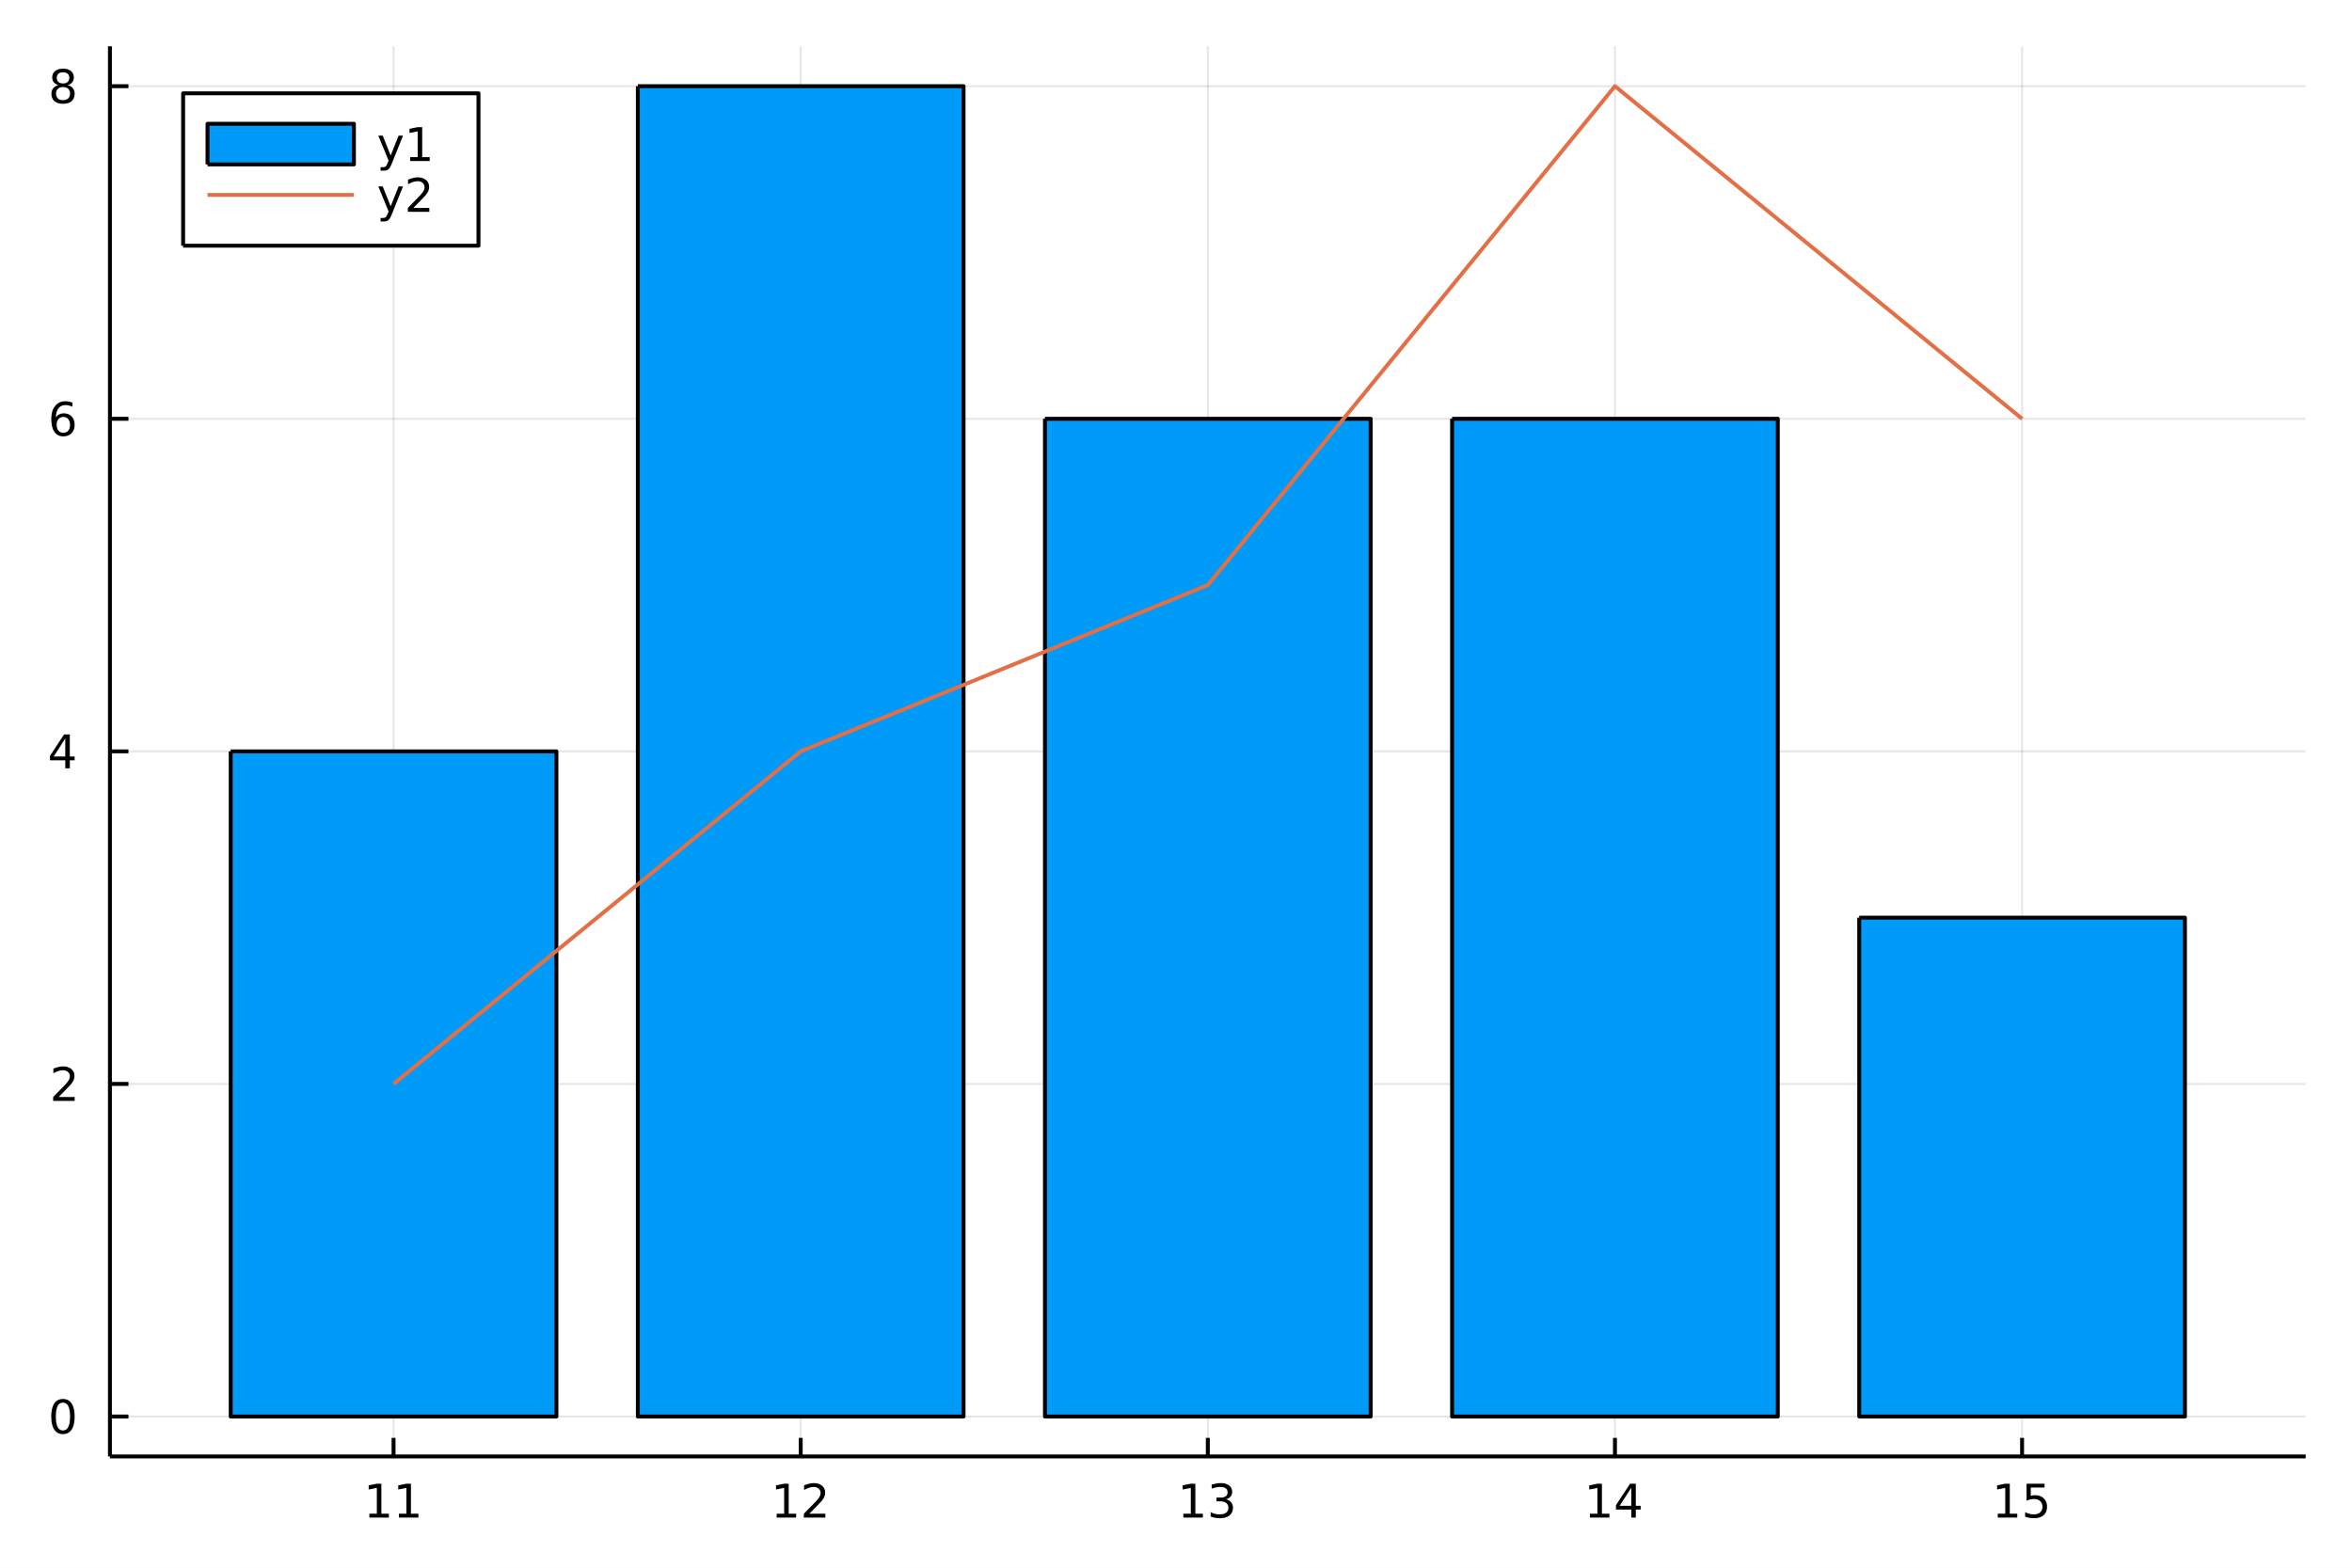
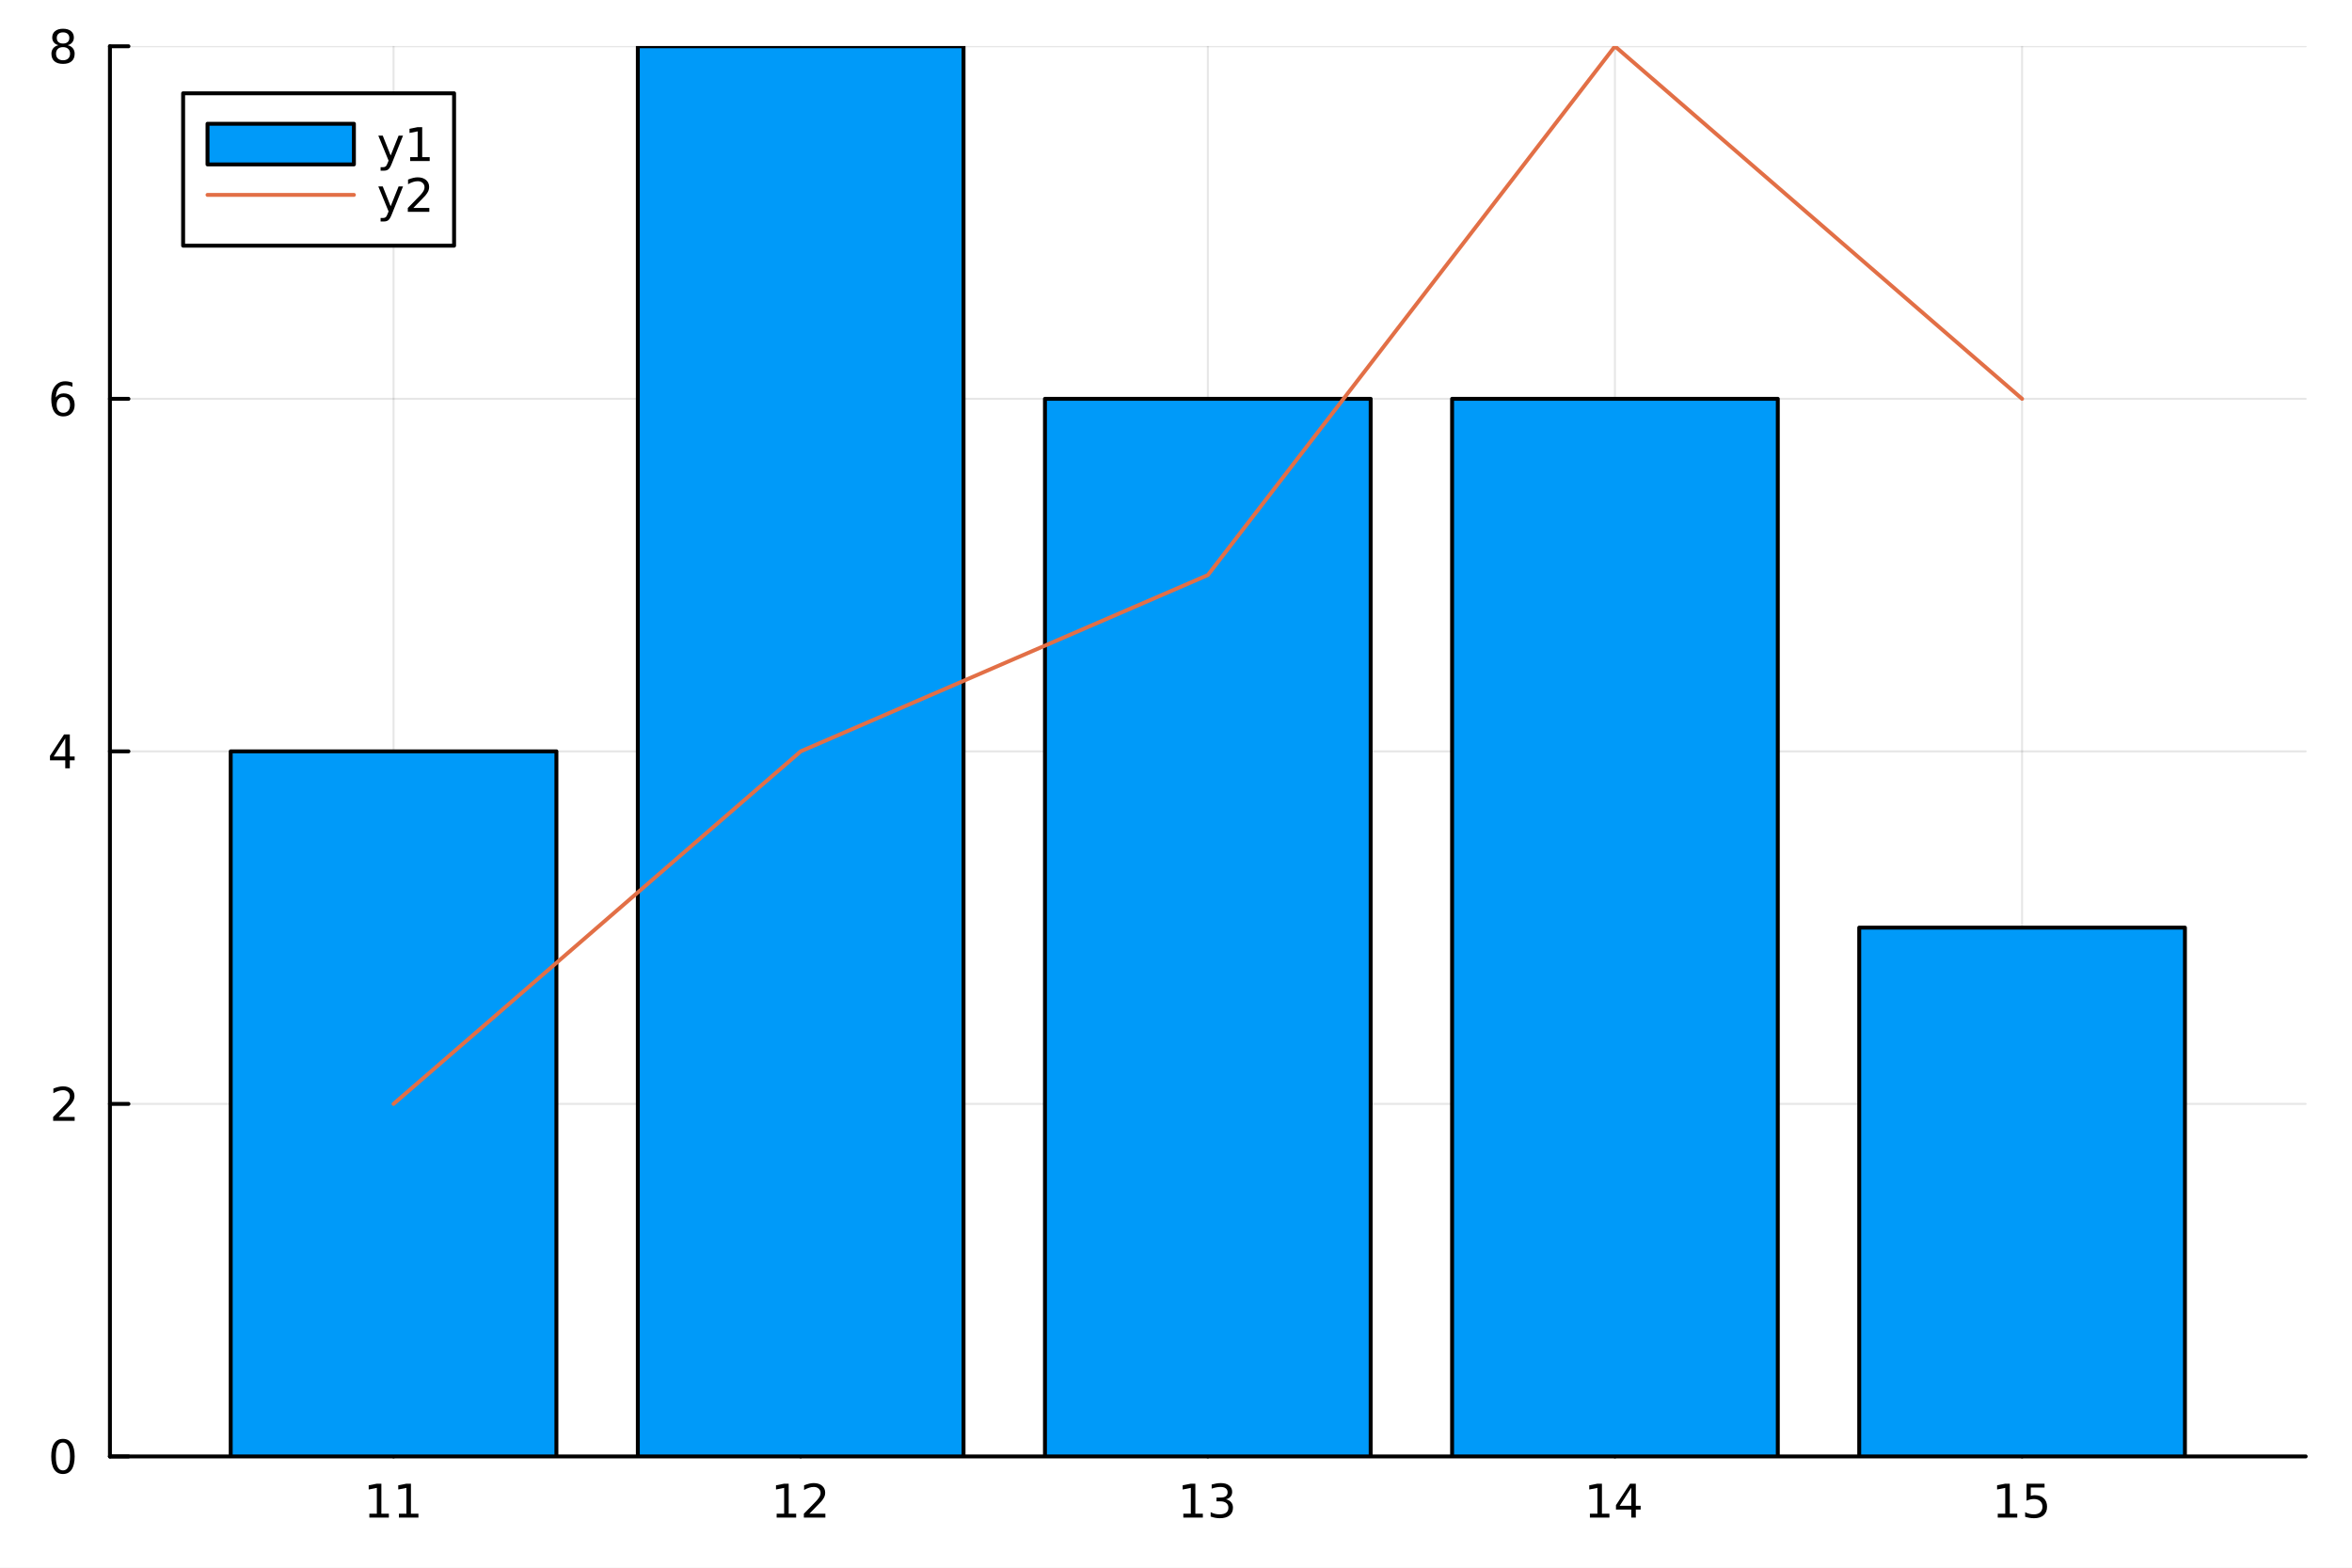
<svg xmlns="http://www.w3.org/2000/svg" width="600" height="400" viewBox="0 0 2400 1600">
  <defs>
-     <clipPath id="clip900">
+     <clipPath id="clip720">
      <rect x="0" y="0" width="2400" height="1600" />
    </clipPath>
  </defs>
-   <path clip-path="url(#clip900)" d=" M0 1600 L2400 1600 L2400 0 L0 0  Z   " fill="#ffffff" fill-rule="evenodd" fill-opacity="1" />
+   <path clip-path="url(#clip720)" d="M0 1600 L2400 1600 L2400 0 L0 0  Z" fill="#ffffff" fill-rule="evenodd" fill-opacity="1" />
  <defs>
-     <clipPath id="clip901">
+     <clipPath id="clip721">
      <rect x="480" y="0" width="1681" height="1600" />
    </clipPath>
  </defs>
-   <path clip-path="url(#clip900)" d=" M112.177 1486.45 L2352.76 1486.45 L2352.76 47.244 L112.177 47.244  Z   " fill="#ffffff" fill-rule="evenodd" fill-opacity="1" />
+   <path clip-path="url(#clip720)" d="M112.177 1486.45 L2352.76 1486.45 L2352.76 47.244 L112.177 47.244  Z" fill="#ffffff" fill-rule="evenodd" fill-opacity="1" />
  <defs>
-     <clipPath id="clip902">
+     <clipPath id="clip722">
      <rect x="112" y="47" width="2242" height="1440" />
    </clipPath>
  </defs>
-   <polyline clip-path="url(#clip902)" style="stroke:#000000; stroke-linecap:butt; stroke-linejoin:round; stroke-width:2; stroke-opacity:0.1; fill:none" points="   401.589,1486.45 401.589,47.244    " />
-   <polyline clip-path="url(#clip902)" style="stroke:#000000; stroke-linecap:butt; stroke-linejoin:round; stroke-width:2; stroke-opacity:0.1; fill:none" points="   817.028,1486.45 817.028,47.244    " />
-   <polyline clip-path="url(#clip902)" style="stroke:#000000; stroke-linecap:butt; stroke-linejoin:round; stroke-width:2; stroke-opacity:0.1; fill:none" points="   1232.47,1486.45 1232.47,47.244    " />
-   <polyline clip-path="url(#clip902)" style="stroke:#000000; stroke-linecap:butt; stroke-linejoin:round; stroke-width:2; stroke-opacity:0.1; fill:none" points="   1647.91,1486.45 1647.91,47.244    " />
-   <polyline clip-path="url(#clip902)" style="stroke:#000000; stroke-linecap:butt; stroke-linejoin:round; stroke-width:2; stroke-opacity:0.1; fill:none" points="   2063.34,1486.45 2063.34,47.244    " />
-   <polyline clip-path="url(#clip900)" style="stroke:#000000; stroke-linecap:butt; stroke-linejoin:round; stroke-width:4; stroke-opacity:1; fill:none" points="   112.177,1486.45 2352.76,1486.45    " />
-   <polyline clip-path="url(#clip900)" style="stroke:#000000; stroke-linecap:butt; stroke-linejoin:round; stroke-width:4; stroke-opacity:1; fill:none" points="   401.589,1486.45 401.589,1467.55    " />
-   <polyline clip-path="url(#clip900)" style="stroke:#000000; stroke-linecap:butt; stroke-linejoin:round; stroke-width:4; stroke-opacity:1; fill:none" points="   817.028,1486.45 817.028,1467.55    " />
-   <polyline clip-path="url(#clip900)" style="stroke:#000000; stroke-linecap:butt; stroke-linejoin:round; stroke-width:4; stroke-opacity:1; fill:none" points="   1232.47,1486.45 1232.47,1467.55    " />
-   <polyline clip-path="url(#clip900)" style="stroke:#000000; stroke-linecap:butt; stroke-linejoin:round; stroke-width:4; stroke-opacity:1; fill:none" points="   1647.91,1486.45 1647.91,1467.55    " />
-   <polyline clip-path="url(#clip900)" style="stroke:#000000; stroke-linecap:butt; stroke-linejoin:round; stroke-width:4; stroke-opacity:1; fill:none" points="   2063.34,1486.45 2063.34,1467.55    " />
-   <path clip-path="url(#clip900)" d="M376.89 1544.91 L384.528 1544.91 L384.528 1518.55 L376.218 1520.21 L376.218 1515.95 L384.482 1514.29 L389.158 1514.29 L389.158 1544.91 L396.797 1544.91 L396.797 1548.85 L376.89 1548.85 L376.89 1544.91 Z" fill="#000000" fill-rule="evenodd" fill-opacity="1" />
-   <path clip-path="url(#clip900)" d="M407.052 1544.91 L414.69 1544.91 L414.69 1518.55 L406.38 1520.21 L406.38 1515.95 L414.644 1514.29 L419.32 1514.29 L419.32 1544.91 L426.959 1544.91 L426.959 1548.85 L407.052 1548.85 L407.052 1544.91 Z" fill="#000000" fill-rule="evenodd" fill-opacity="1" />
-   <path clip-path="url(#clip900)" d="M792.514 1544.91 L800.153 1544.91 L800.153 1518.55 L791.843 1520.21 L791.843 1515.95 L800.106 1514.29 L804.782 1514.29 L804.782 1544.91 L812.421 1544.91 L812.421 1548.85 L792.514 1548.85 L792.514 1544.91 Z" fill="#000000" fill-rule="evenodd" fill-opacity="1" />
-   <path clip-path="url(#clip900)" d="M825.893 1544.91 L842.213 1544.91 L842.213 1548.85 L820.268 1548.85 L820.268 1544.91 Q822.93 1542.16 827.514 1537.53 Q832.12 1532.88 833.301 1531.53 Q835.546 1529.01 836.426 1527.27 Q837.328 1525.51 837.328 1523.82 Q837.328 1521.07 835.384 1519.33 Q833.463 1517.6 830.361 1517.6 Q828.162 1517.6 825.708 1518.36 Q823.278 1519.13 820.5 1520.68 L820.5 1515.95 Q823.324 1514.82 825.778 1514.24 Q828.231 1513.66 830.268 1513.66 Q835.639 1513.66 838.833 1516.35 Q842.027 1519.03 842.027 1523.52 Q842.027 1525.65 841.217 1527.57 Q840.43 1529.47 838.324 1532.07 Q837.745 1532.74 834.643 1535.95 Q831.541 1539.15 825.893 1544.91 Z" fill="#000000" fill-rule="evenodd" fill-opacity="1" />
-   <path clip-path="url(#clip900)" d="M1207.48 1544.91 L1215.12 1544.91 L1215.12 1518.55 L1206.81 1520.21 L1206.81 1515.95 L1215.07 1514.29 L1219.75 1514.29 L1219.75 1544.91 L1227.39 1544.91 L1227.39 1548.85 L1207.48 1548.85 L1207.48 1544.91 Z" fill="#000000" fill-rule="evenodd" fill-opacity="1" />
-   <path clip-path="url(#clip900)" d="M1251 1530.21 Q1254.35 1530.93 1256.23 1533.2 Q1258.13 1535.47 1258.13 1538.8 Q1258.13 1543.92 1254.61 1546.72 Q1251.09 1549.52 1244.61 1549.52 Q1242.43 1549.52 1240.12 1549.08 Q1237.83 1548.66 1235.37 1547.81 L1235.37 1543.29 Q1237.32 1544.43 1239.63 1545.01 Q1241.95 1545.58 1244.47 1545.58 Q1248.87 1545.58 1251.16 1543.85 Q1253.47 1542.11 1253.47 1538.8 Q1253.47 1535.75 1251.32 1534.03 Q1249.19 1532.3 1245.37 1532.3 L1241.34 1532.3 L1241.34 1528.45 L1245.56 1528.45 Q1249.01 1528.45 1250.83 1527.09 Q1252.66 1525.7 1252.66 1523.11 Q1252.66 1520.45 1250.77 1519.03 Q1248.89 1517.6 1245.37 1517.6 Q1243.45 1517.6 1241.25 1518.01 Q1239.05 1518.43 1236.41 1519.31 L1236.41 1515.14 Q1239.08 1514.4 1241.39 1514.03 Q1243.73 1513.66 1245.79 1513.66 Q1251.11 1513.66 1254.21 1516.09 Q1257.32 1518.5 1257.32 1522.62 Q1257.32 1525.49 1255.67 1527.48 Q1254.03 1529.45 1251 1530.21 Z" fill="#000000" fill-rule="evenodd" fill-opacity="1" />
-   <path clip-path="url(#clip900)" d="M1622.35 1544.91 L1629.99 1544.91 L1629.99 1518.55 L1621.68 1520.21 L1621.68 1515.95 L1629.94 1514.29 L1634.62 1514.29 L1634.62 1544.91 L1642.26 1544.91 L1642.26 1548.85 L1622.35 1548.85 L1622.35 1544.91 Z" fill="#000000" fill-rule="evenodd" fill-opacity="1" />
-   <path clip-path="url(#clip900)" d="M1664.55 1518.36 L1652.74 1536.81 L1664.55 1536.81 L1664.55 1518.36 M1663.32 1514.29 L1669.2 1514.29 L1669.2 1536.81 L1674.13 1536.81 L1674.13 1540.7 L1669.2 1540.7 L1669.2 1548.85 L1664.55 1548.85 L1664.55 1540.7 L1648.95 1540.7 L1648.95 1536.19 L1663.32 1514.29 Z" fill="#000000" fill-rule="evenodd" fill-opacity="1" />
-   <path clip-path="url(#clip900)" d="M2038.53 1544.91 L2046.17 1544.91 L2046.17 1518.55 L2037.86 1520.21 L2037.86 1515.95 L2046.12 1514.29 L2050.8 1514.29 L2050.8 1544.91 L2058.44 1544.91 L2058.44 1548.85 L2038.53 1548.85 L2038.53 1544.91 Z" fill="#000000" fill-rule="evenodd" fill-opacity="1" />
-   <path clip-path="url(#clip900)" d="M2067.93 1514.29 L2086.28 1514.29 L2086.28 1518.22 L2072.21 1518.22 L2072.21 1526.7 Q2073.23 1526.35 2074.25 1526.19 Q2075.27 1526 2076.28 1526 Q2082.07 1526 2085.45 1529.17 Q2088.83 1532.34 2088.83 1537.76 Q2088.83 1543.34 2085.36 1546.44 Q2081.89 1549.52 2075.57 1549.52 Q2073.39 1549.52 2071.12 1549.15 Q2068.88 1548.78 2066.47 1548.04 L2066.47 1543.34 Q2068.55 1544.47 2070.78 1545.03 Q2073 1545.58 2075.47 1545.58 Q2079.48 1545.58 2081.82 1543.48 Q2084.15 1541.37 2084.15 1537.76 Q2084.15 1534.15 2081.82 1532.04 Q2079.48 1529.94 2075.47 1529.94 Q2073.6 1529.94 2071.72 1530.35 Q2069.87 1530.77 2067.93 1531.65 L2067.93 1514.29 Z" fill="#000000" fill-rule="evenodd" fill-opacity="1" />
-   <polyline clip-path="url(#clip902)" style="stroke:#000000; stroke-linecap:butt; stroke-linejoin:round; stroke-width:2; stroke-opacity:0.1; fill:none" points="   112.177,1445.72 2352.76,1445.72    " />
-   <polyline clip-path="url(#clip902)" style="stroke:#000000; stroke-linecap:butt; stroke-linejoin:round; stroke-width:2; stroke-opacity:0.1; fill:none" points="   112.177,1106.28 2352.76,1106.28    " />
-   <polyline clip-path="url(#clip902)" style="stroke:#000000; stroke-linecap:butt; stroke-linejoin:round; stroke-width:2; stroke-opacity:0.1; fill:none" points="   112.177,766.846 2352.76,766.846    " />
-   <polyline clip-path="url(#clip902)" style="stroke:#000000; stroke-linecap:butt; stroke-linejoin:round; stroke-width:2; stroke-opacity:0.1; fill:none" points="   112.177,427.411 2352.76,427.411    " />
-   <polyline clip-path="url(#clip902)" style="stroke:#000000; stroke-linecap:butt; stroke-linejoin:round; stroke-width:2; stroke-opacity:0.1; fill:none" points="   112.177,87.976 2352.76,87.976    " />
-   <polyline clip-path="url(#clip900)" style="stroke:#000000; stroke-linecap:butt; stroke-linejoin:round; stroke-width:4; stroke-opacity:1; fill:none" points="   112.177,1486.45 112.177,47.244    " />
-   <polyline clip-path="url(#clip900)" style="stroke:#000000; stroke-linecap:butt; stroke-linejoin:round; stroke-width:4; stroke-opacity:1; fill:none" points="   112.177,1445.72 131.075,1445.72    " />
-   <polyline clip-path="url(#clip900)" style="stroke:#000000; stroke-linecap:butt; stroke-linejoin:round; stroke-width:4; stroke-opacity:1; fill:none" points="   112.177,1106.28 131.075,1106.28    " />
-   <polyline clip-path="url(#clip900)" style="stroke:#000000; stroke-linecap:butt; stroke-linejoin:round; stroke-width:4; stroke-opacity:1; fill:none" points="   112.177,766.846 131.075,766.846    " />
-   <polyline clip-path="url(#clip900)" style="stroke:#000000; stroke-linecap:butt; stroke-linejoin:round; stroke-width:4; stroke-opacity:1; fill:none" points="   112.177,427.411 131.075,427.411    " />
-   <polyline clip-path="url(#clip900)" style="stroke:#000000; stroke-linecap:butt; stroke-linejoin:round; stroke-width:4; stroke-opacity:1; fill:none" points="   112.177,87.976 131.075,87.976    " />
-   <path clip-path="url(#clip900)" d="M64.233 1431.51 Q60.622 1431.51 58.793 1435.08 Q56.987 1438.62 56.987 1445.75 Q56.987 1452.86 58.793 1456.42 Q60.622 1459.96 64.233 1459.96 Q67.867 1459.96 69.673 1456.42 Q71.501 1452.86 71.501 1445.75 Q71.501 1438.62 69.673 1435.08 Q67.867 1431.51 64.233 1431.51 M64.233 1427.81 Q70.043 1427.81 73.099 1432.42 Q76.177 1437 76.177 1445.75 Q76.177 1454.48 73.099 1459.08 Q70.043 1463.67 64.233 1463.67 Q58.423 1463.67 55.344 1459.08 Q52.288 1454.48 52.288 1445.75 Q52.288 1437 55.344 1432.42 Q58.423 1427.81 64.233 1427.81 Z" fill="#000000" fill-rule="evenodd" fill-opacity="1" />
-   <path clip-path="url(#clip900)" d="M59.858 1119.63 L76.177 1119.63 L76.177 1123.56 L54.233 1123.56 L54.233 1119.63 Q56.895 1116.87 61.478 1112.24 Q66.085 1107.59 67.265 1106.25 Q69.51 1103.72 70.39 1101.99 Q71.293 1100.23 71.293 1098.54 Q71.293 1095.78 69.349 1094.05 Q67.427 1092.31 64.325 1092.31 Q62.126 1092.31 59.673 1093.07 Q57.242 1093.84 54.464 1095.39 L54.464 1090.67 Q57.288 1089.53 59.742 1088.95 Q62.196 1088.38 64.233 1088.38 Q69.603 1088.38 72.798 1091.06 Q75.992 1093.75 75.992 1098.24 Q75.992 1100.37 75.182 1102.29 Q74.395 1104.19 72.288 1106.78 Q71.71 1107.45 68.608 1110.67 Q65.506 1113.86 59.858 1119.63 Z" fill="#000000" fill-rule="evenodd" fill-opacity="1" />
-   <path clip-path="url(#clip900)" d="M66.594 753.64 L54.788 772.089 L66.594 772.089 L66.594 753.64 M65.367 749.566 L71.247 749.566 L71.247 772.089 L76.177 772.089 L76.177 775.978 L71.247 775.978 L71.247 784.126 L66.594 784.126 L66.594 775.978 L50.992 775.978 L50.992 771.464 L65.367 749.566 Z" fill="#000000" fill-rule="evenodd" fill-opacity="1" />
-   <path clip-path="url(#clip900)" d="M64.65 425.548 Q61.501 425.548 59.65 427.7 Q57.821 429.853 57.821 433.603 Q57.821 437.33 59.65 439.506 Q61.501 441.659 64.65 441.659 Q67.798 441.659 69.626 439.506 Q71.478 437.33 71.478 433.603 Q71.478 429.853 69.626 427.7 Q67.798 425.548 64.65 425.548 M73.932 410.895 L73.932 415.154 Q72.173 414.321 70.367 413.881 Q68.585 413.441 66.825 413.441 Q62.196 413.441 59.742 416.566 Q57.312 419.691 56.964 426.011 Q58.33 423.997 60.39 422.932 Q62.45 421.844 64.927 421.844 Q70.135 421.844 73.145 425.015 Q76.177 428.163 76.177 433.603 Q76.177 438.927 73.029 442.145 Q69.881 445.362 64.65 445.362 Q58.654 445.362 55.483 440.779 Q52.312 436.173 52.312 427.446 Q52.312 419.251 56.2 414.39 Q60.089 409.506 66.64 409.506 Q68.399 409.506 70.182 409.853 Q71.987 410.201 73.932 410.895 Z" fill="#000000" fill-rule="evenodd" fill-opacity="1" />
-   <path clip-path="url(#clip900)" d="M64.325 88.844 Q60.992 88.844 59.071 90.627 Q57.173 92.409 57.173 95.534 Q57.173 98.659 59.071 100.441 Q60.992 102.224 64.325 102.224 Q67.659 102.224 69.58 100.441 Q71.501 98.636 71.501 95.534 Q71.501 92.409 69.58 90.627 Q67.682 88.844 64.325 88.844 M59.65 86.854 Q56.64 86.113 54.95 84.053 Q53.284 81.993 53.284 79.03 Q53.284 74.886 56.224 72.479 Q59.187 70.071 64.325 70.071 Q69.487 70.071 72.427 72.479 Q75.367 74.886 75.367 79.03 Q75.367 81.993 73.677 84.053 Q72.01 86.113 69.024 86.854 Q72.404 87.641 74.279 89.932 Q76.177 92.224 76.177 95.534 Q76.177 100.557 73.099 103.242 Q70.043 105.928 64.325 105.928 Q58.608 105.928 55.529 103.242 Q52.474 100.557 52.474 95.534 Q52.474 92.224 54.372 89.932 Q56.27 87.641 59.65 86.854 M57.937 79.469 Q57.937 82.154 59.603 83.659 Q61.293 85.164 64.325 85.164 Q67.335 85.164 69.024 83.659 Q70.737 82.154 70.737 79.469 Q70.737 76.784 69.024 75.28 Q67.335 73.775 64.325 73.775 Q61.293 73.775 59.603 75.28 Q57.937 76.784 57.937 79.469 Z" fill="#000000" fill-rule="evenodd" fill-opacity="1" />
-   <path clip-path="url(#clip902)" d=" M235.413 766.846 L235.413 1445.72 L567.764 1445.72 L567.764 766.846 L235.413 766.846 L235.413 766.846  Z   " fill="#009af9" fill-rule="evenodd" fill-opacity="1" />
-   <polyline clip-path="url(#clip902)" style="stroke:#000000; stroke-linecap:butt; stroke-linejoin:round; stroke-width:4; stroke-opacity:1; fill:none" points="   235.413,766.846 235.413,1445.72 567.764,1445.72 567.764,766.846 235.413,766.846    " />
-   <path clip-path="url(#clip902)" d=" M650.852 87.976 L650.852 1445.72 L983.203 1445.72 L983.203 87.976 L650.852 87.976 L650.852 87.976  Z   " fill="#009af9" fill-rule="evenodd" fill-opacity="1" />
-   <polyline clip-path="url(#clip902)" style="stroke:#000000; stroke-linecap:butt; stroke-linejoin:round; stroke-width:4; stroke-opacity:1; fill:none" points="   650.852,87.976 650.852,1445.72 983.203,1445.72 983.203,87.976 650.852,87.976    " />
-   <path clip-path="url(#clip902)" d=" M1066.29 427.411 L1066.29 1445.72 L1398.64 1445.72 L1398.64 427.411 L1066.29 427.411 L1066.29 427.411  Z   " fill="#009af9" fill-rule="evenodd" fill-opacity="1" />
-   <polyline clip-path="url(#clip902)" style="stroke:#000000; stroke-linecap:butt; stroke-linejoin:round; stroke-width:4; stroke-opacity:1; fill:none" points="   1066.29,427.411 1066.29,1445.72 1398.64,1445.72 1398.64,427.411 1066.29,427.411    " />
-   <path clip-path="url(#clip902)" d=" M1481.73 427.411 L1481.73 1445.72 L1814.08 1445.72 L1814.08 427.411 L1481.73 427.411 L1481.73 427.411  Z   " fill="#009af9" fill-rule="evenodd" fill-opacity="1" />
-   <polyline clip-path="url(#clip902)" style="stroke:#000000; stroke-linecap:butt; stroke-linejoin:round; stroke-width:4; stroke-opacity:1; fill:none" points="   1481.73,427.411 1481.73,1445.72 1814.08,1445.72 1814.08,427.411 1481.73,427.411    " />
-   <path clip-path="url(#clip902)" d=" M1897.17 936.563 L1897.17 1445.72 L2229.52 1445.72 L2229.52 936.563 L1897.17 936.563 L1897.17 936.563  Z   " fill="#009af9" fill-rule="evenodd" fill-opacity="1" />
-   <polyline clip-path="url(#clip902)" style="stroke:#000000; stroke-linecap:butt; stroke-linejoin:round; stroke-width:4; stroke-opacity:1; fill:none" points="   1897.17,936.563 1897.17,1445.72 2229.52,1445.72 2229.52,936.563 1897.17,936.563    " />
-   <circle clip-path="url(#clip902)" style="fill:#009af9; stroke:none; fill-opacity:0" cx="401.589" cy="766.846" r="2" />
-   <circle clip-path="url(#clip902)" style="fill:#009af9; stroke:none; fill-opacity:0" cx="817.028" cy="87.976" r="2" />
-   <circle clip-path="url(#clip902)" style="fill:#009af9; stroke:none; fill-opacity:0" cx="1232.47" cy="427.411" r="2" />
-   <circle clip-path="url(#clip902)" style="fill:#009af9; stroke:none; fill-opacity:0" cx="1647.91" cy="427.411" r="2" />
-   <circle clip-path="url(#clip902)" style="fill:#009af9; stroke:none; fill-opacity:0" cx="2063.34" cy="936.563" r="2" />
-   <polyline clip-path="url(#clip902)" style="stroke:#e26f46; stroke-linecap:butt; stroke-linejoin:round; stroke-width:4; stroke-opacity:1; fill:none" points="   401.589,1106.28 817.028,766.846 1232.47,597.129 1647.91,87.976 2063.34,427.411    " />
-   <path clip-path="url(#clip900)" d=" M186.863 250.738 L488.247 250.738 L488.247 95.218 L186.863 95.218  Z   " fill="#ffffff" fill-rule="evenodd" fill-opacity="1" />
-   <polyline clip-path="url(#clip900)" style="stroke:#000000; stroke-linecap:butt; stroke-linejoin:round; stroke-width:4; stroke-opacity:1; fill:none" points="   186.863,250.738 488.247,250.738 488.247,95.218 186.863,95.218 186.863,250.738    " />
-   <path clip-path="url(#clip900)" d=" M211.758 167.794 L361.13 167.794 L361.13 126.322 L211.758 126.322 L211.758 167.794  Z   " fill="#009af9" fill-rule="evenodd" fill-opacity="1" />
-   <polyline clip-path="url(#clip900)" style="stroke:#000000; stroke-linecap:butt; stroke-linejoin:round; stroke-width:4; stroke-opacity:1; fill:none" points="   211.758,167.794 361.13,167.794 361.13,126.322 211.758,126.322 211.758,167.794    " />
-   <path clip-path="url(#clip900)" d="M399.868 166.745 Q398.063 171.375 396.35 172.787 Q394.637 174.199 391.766 174.199 L388.364 174.199 L388.364 170.634 L390.864 170.634 Q392.623 170.634 393.595 169.8 Q394.567 168.967 395.748 165.865 L396.512 163.921 L386.026 138.412 L390.54 138.412 L398.641 158.689 L406.743 138.412 L411.257 138.412 L399.868 166.745 Z" fill="#000000" fill-rule="evenodd" fill-opacity="1" />
-   <path clip-path="url(#clip900)" d="M418.549 160.402 L426.188 160.402 L426.188 134.037 L417.877 135.703 L417.877 131.444 L426.141 129.778 L430.817 129.778 L430.817 160.402 L438.456 160.402 L438.456 164.338 L418.549 164.338 L418.549 160.402 Z" fill="#000000" fill-rule="evenodd" fill-opacity="1" />
-   <polyline clip-path="url(#clip900)" style="stroke:#e26f46; stroke-linecap:butt; stroke-linejoin:round; stroke-width:4; stroke-opacity:1; fill:none" points="   211.758,198.898 361.13,198.898    " />
-   <path clip-path="url(#clip900)" d="M399.868 218.585 Q398.063 223.215 396.35 224.627 Q394.637 226.039 391.766 226.039 L388.364 226.039 L388.364 222.474 L390.864 222.474 Q392.623 222.474 393.595 221.64 Q394.567 220.807 395.748 217.705 L396.512 215.761 L386.026 190.252 L390.54 190.252 L398.641 210.529 L406.743 190.252 L411.257 190.252 L399.868 218.585 Z" fill="#000000" fill-rule="evenodd" fill-opacity="1" />
-   <path clip-path="url(#clip900)" d="M421.766 212.242 L438.086 212.242 L438.086 216.178 L416.141 216.178 L416.141 212.242 Q418.803 209.488 423.387 204.858 Q427.993 200.205 429.174 198.863 Q431.419 196.34 432.299 194.604 Q433.201 192.844 433.201 191.155 Q433.201 188.4 431.257 186.664 Q429.336 184.928 426.234 184.928 Q424.035 184.928 421.581 185.692 Q419.151 186.455 416.373 188.006 L416.373 183.284 Q419.197 182.15 421.65 181.571 Q424.104 180.993 426.141 180.993 Q431.512 180.993 434.706 183.678 Q437.9 186.363 437.9 190.854 Q437.9 192.983 437.09 194.905 Q436.303 196.803 434.197 199.395 Q433.618 200.067 430.516 203.284 Q427.414 206.479 421.766 212.242 Z" fill="#000000" fill-rule="evenodd" fill-opacity="1" />
+   <polyline clip-path="url(#clip722)" style="stroke:#000000; stroke-linecap:round; stroke-linejoin:round; stroke-width:2; stroke-opacity:0.1; fill:none" points="401.589,1486.45 401.589,47.244 " />
+   <polyline clip-path="url(#clip722)" style="stroke:#000000; stroke-linecap:round; stroke-linejoin:round; stroke-width:2; stroke-opacity:0.1; fill:none" points="817.028,1486.45 817.028,47.244 " />
+   <polyline clip-path="url(#clip722)" style="stroke:#000000; stroke-linecap:round; stroke-linejoin:round; stroke-width:2; stroke-opacity:0.1; fill:none" points="1232.47,1486.45 1232.47,47.244 " />
+   <polyline clip-path="url(#clip722)" style="stroke:#000000; stroke-linecap:round; stroke-linejoin:round; stroke-width:2; stroke-opacity:0.1; fill:none" points="1647.91,1486.45 1647.91,47.244 " />
+   <polyline clip-path="url(#clip722)" style="stroke:#000000; stroke-linecap:round; stroke-linejoin:round; stroke-width:2; stroke-opacity:0.1; fill:none" points="2063.34,1486.45 2063.34,47.244 " />
+   <polyline clip-path="url(#clip720)" style="stroke:#000000; stroke-linecap:round; stroke-linejoin:round; stroke-width:4; stroke-opacity:1; fill:none" points="112.177,1486.45 2352.76,1486.45 " />
+   <polyline clip-path="url(#clip720)" style="stroke:#000000; stroke-linecap:round; stroke-linejoin:round; stroke-width:4; stroke-opacity:1; fill:none" points="401.589,1486.45 401.589,1467.55 " />
+   <polyline clip-path="url(#clip720)" style="stroke:#000000; stroke-linecap:round; stroke-linejoin:round; stroke-width:4; stroke-opacity:1; fill:none" points="817.028,1486.45 817.028,1467.55 " />
+   <polyline clip-path="url(#clip720)" style="stroke:#000000; stroke-linecap:round; stroke-linejoin:round; stroke-width:4; stroke-opacity:1; fill:none" points="1232.47,1486.45 1232.47,1467.55 " />
+   <polyline clip-path="url(#clip720)" style="stroke:#000000; stroke-linecap:round; stroke-linejoin:round; stroke-width:4; stroke-opacity:1; fill:none" points="1647.91,1486.45 1647.91,1467.55 " />
+   <polyline clip-path="url(#clip720)" style="stroke:#000000; stroke-linecap:round; stroke-linejoin:round; stroke-width:4; stroke-opacity:1; fill:none" points="2063.34,1486.45 2063.34,1467.55 " />
+   <path clip-path="url(#clip720)" d="M376.89 1544.91 L384.528 1544.91 L384.528 1518.55 L376.218 1520.21 L376.218 1515.95 L384.482 1514.29 L389.158 1514.29 L389.158 1544.91 L396.797 1544.91 L396.797 1548.85 L376.89 1548.85 L376.89 1544.91 Z" fill="#000000" fill-rule="nonzero" fill-opacity="1" />
+   <path clip-path="url(#clip720)" d="M407.052 1544.91 L414.69 1544.91 L414.69 1518.55 L406.38 1520.21 L406.38 1515.95 L414.644 1514.29 L419.32 1514.29 L419.32 1544.91 L426.959 1544.91 L426.959 1548.85 L407.052 1548.85 L407.052 1544.91 Z" fill="#000000" fill-rule="nonzero" fill-opacity="1" />
+   <path clip-path="url(#clip720)" d="M792.514 1544.91 L800.153 1544.91 L800.153 1518.55 L791.843 1520.21 L791.843 1515.95 L800.106 1514.29 L804.782 1514.29 L804.782 1544.91 L812.421 1544.91 L812.421 1548.85 L792.514 1548.85 L792.514 1544.91 Z" fill="#000000" fill-rule="nonzero" fill-opacity="1" />
+   <path clip-path="url(#clip720)" d="M825.893 1544.91 L842.213 1544.91 L842.213 1548.85 L820.268 1548.85 L820.268 1544.91 Q822.93 1542.16 827.514 1537.53 Q832.12 1532.88 833.301 1531.53 Q835.546 1529.01 836.426 1527.27 Q837.328 1525.51 837.328 1523.82 Q837.328 1521.07 835.384 1519.33 Q833.463 1517.6 830.361 1517.6 Q828.162 1517.6 825.708 1518.36 Q823.278 1519.13 820.5 1520.68 L820.5 1515.95 Q823.324 1514.82 825.778 1514.24 Q828.231 1513.66 830.268 1513.66 Q835.639 1513.66 838.833 1516.35 Q842.027 1519.03 842.027 1523.52 Q842.027 1525.65 841.217 1527.57 Q840.43 1529.47 838.324 1532.07 Q837.745 1532.74 834.643 1535.95 Q831.541 1539.15 825.893 1544.91 Z" fill="#000000" fill-rule="nonzero" fill-opacity="1" />
+   <path clip-path="url(#clip720)" d="M1207.48 1544.91 L1215.12 1544.91 L1215.12 1518.55 L1206.81 1520.21 L1206.81 1515.95 L1215.07 1514.29 L1219.75 1514.29 L1219.75 1544.91 L1227.39 1544.91 L1227.39 1548.85 L1207.48 1548.85 L1207.48 1544.91 Z" fill="#000000" fill-rule="nonzero" fill-opacity="1" />
+   <path clip-path="url(#clip720)" d="M1251 1530.21 Q1254.35 1530.93 1256.23 1533.2 Q1258.13 1535.47 1258.13 1538.8 Q1258.13 1543.92 1254.61 1546.72 Q1251.09 1549.52 1244.61 1549.52 Q1242.43 1549.52 1240.12 1549.08 Q1237.83 1548.66 1235.37 1547.81 L1235.37 1543.29 Q1237.32 1544.43 1239.63 1545.01 Q1241.95 1545.58 1244.47 1545.58 Q1248.87 1545.58 1251.16 1543.85 Q1253.47 1542.11 1253.47 1538.8 Q1253.47 1535.75 1251.32 1534.03 Q1249.19 1532.3 1245.37 1532.3 L1241.34 1532.3 L1241.34 1528.45 L1245.56 1528.45 Q1249.01 1528.45 1250.83 1527.09 Q1252.66 1525.7 1252.66 1523.11 Q1252.66 1520.45 1250.77 1519.03 Q1248.89 1517.6 1245.37 1517.6 Q1243.45 1517.6 1241.25 1518.01 Q1239.05 1518.43 1236.41 1519.31 L1236.41 1515.14 Q1239.08 1514.4 1241.39 1514.03 Q1243.73 1513.66 1245.79 1513.66 Q1251.11 1513.66 1254.21 1516.09 Q1257.32 1518.5 1257.32 1522.62 Q1257.32 1525.49 1255.67 1527.48 Q1254.03 1529.45 1251 1530.21 Z" fill="#000000" fill-rule="nonzero" fill-opacity="1" />
+   <path clip-path="url(#clip720)" d="M1622.35 1544.91 L1629.99 1544.91 L1629.99 1518.55 L1621.68 1520.21 L1621.68 1515.95 L1629.94 1514.29 L1634.62 1514.29 L1634.62 1544.91 L1642.26 1544.91 L1642.26 1548.85 L1622.35 1548.85 L1622.35 1544.91 Z" fill="#000000" fill-rule="nonzero" fill-opacity="1" />
+   <path clip-path="url(#clip720)" d="M1664.55 1518.36 L1652.74 1536.81 L1664.55 1536.81 L1664.55 1518.36 M1663.32 1514.29 L1669.2 1514.29 L1669.2 1536.81 L1674.13 1536.81 L1674.13 1540.7 L1669.2 1540.7 L1669.2 1548.85 L1664.55 1548.85 L1664.55 1540.7 L1648.95 1540.7 L1648.95 1536.19 L1663.32 1514.29 Z" fill="#000000" fill-rule="nonzero" fill-opacity="1" />
+   <path clip-path="url(#clip720)" d="M2038.53 1544.91 L2046.17 1544.91 L2046.17 1518.55 L2037.86 1520.21 L2037.86 1515.95 L2046.12 1514.29 L2050.8 1514.29 L2050.8 1544.91 L2058.44 1544.91 L2058.44 1548.85 L2038.53 1548.85 L2038.53 1544.91 Z" fill="#000000" fill-rule="nonzero" fill-opacity="1" />
+   <path clip-path="url(#clip720)" d="M2067.93 1514.29 L2086.28 1514.29 L2086.28 1518.22 L2072.21 1518.22 L2072.21 1526.7 Q2073.23 1526.35 2074.25 1526.19 Q2075.27 1526 2076.28 1526 Q2082.07 1526 2085.45 1529.17 Q2088.83 1532.34 2088.83 1537.76 Q2088.83 1543.34 2085.36 1546.44 Q2081.89 1549.52 2075.57 1549.52 Q2073.39 1549.52 2071.12 1549.15 Q2068.88 1548.78 2066.47 1548.04 L2066.47 1543.34 Q2068.55 1544.47 2070.78 1545.03 Q2073 1545.58 2075.47 1545.58 Q2079.48 1545.58 2081.82 1543.48 Q2084.15 1541.37 2084.15 1537.76 Q2084.15 1534.15 2081.82 1532.04 Q2079.48 1529.94 2075.47 1529.94 Q2073.6 1529.94 2071.72 1530.35 Q2069.87 1530.77 2067.93 1531.65 L2067.93 1514.29 Z" fill="#000000" fill-rule="nonzero" fill-opacity="1" />
+   <polyline clip-path="url(#clip722)" style="stroke:#000000; stroke-linecap:round; stroke-linejoin:round; stroke-width:2; stroke-opacity:0.1; fill:none" points="112.177,1486.45 2352.76,1486.45 " />
+   <polyline clip-path="url(#clip722)" style="stroke:#000000; stroke-linecap:round; stroke-linejoin:round; stroke-width:2; stroke-opacity:0.1; fill:none" points="112.177,1126.65 2352.76,1126.65 " />
+   <polyline clip-path="url(#clip722)" style="stroke:#000000; stroke-linecap:round; stroke-linejoin:round; stroke-width:2; stroke-opacity:0.1; fill:none" points="112.177,766.846 2352.76,766.846 " />
+   <polyline clip-path="url(#clip722)" style="stroke:#000000; stroke-linecap:round; stroke-linejoin:round; stroke-width:2; stroke-opacity:0.1; fill:none" points="112.177,407.045 2352.76,407.045 " />
+   <polyline clip-path="url(#clip722)" style="stroke:#000000; stroke-linecap:round; stroke-linejoin:round; stroke-width:2; stroke-opacity:0.1; fill:none" points="112.177,47.244 2352.76,47.244 " />
+   <polyline clip-path="url(#clip720)" style="stroke:#000000; stroke-linecap:round; stroke-linejoin:round; stroke-width:4; stroke-opacity:1; fill:none" points="112.177,1486.45 112.177,47.244 " />
+   <polyline clip-path="url(#clip720)" style="stroke:#000000; stroke-linecap:round; stroke-linejoin:round; stroke-width:4; stroke-opacity:1; fill:none" points="112.177,1486.45 131.075,1486.45 " />
+   <polyline clip-path="url(#clip720)" style="stroke:#000000; stroke-linecap:round; stroke-linejoin:round; stroke-width:4; stroke-opacity:1; fill:none" points="112.177,1126.65 131.075,1126.65 " />
+   <polyline clip-path="url(#clip720)" style="stroke:#000000; stroke-linecap:round; stroke-linejoin:round; stroke-width:4; stroke-opacity:1; fill:none" points="112.177,766.846 131.075,766.846 " />
+   <polyline clip-path="url(#clip720)" style="stroke:#000000; stroke-linecap:round; stroke-linejoin:round; stroke-width:4; stroke-opacity:1; fill:none" points="112.177,407.045 131.075,407.045 " />
+   <polyline clip-path="url(#clip720)" style="stroke:#000000; stroke-linecap:round; stroke-linejoin:round; stroke-width:4; stroke-opacity:1; fill:none" points="112.177,47.244 131.075,47.244 " />
+   <path clip-path="url(#clip720)" d="M64.233 1472.25 Q60.622 1472.25 58.793 1475.81 Q56.987 1479.35 56.987 1486.48 Q56.987 1493.59 58.793 1497.15 Q60.622 1500.7 64.233 1500.7 Q67.867 1500.7 69.673 1497.15 Q71.501 1493.59 71.501 1486.48 Q71.501 1479.35 69.673 1475.81 Q67.867 1472.25 64.233 1472.25 M64.233 1468.54 Q70.043 1468.54 73.099 1473.15 Q76.177 1477.73 76.177 1486.48 Q76.177 1495.21 73.099 1499.82 Q70.043 1504.4 64.233 1504.4 Q58.423 1504.4 55.344 1499.82 Q52.288 1495.21 52.288 1486.48 Q52.288 1477.73 55.344 1473.15 Q58.423 1468.54 64.233 1468.54 Z" fill="#000000" fill-rule="nonzero" fill-opacity="1" />
+   <path clip-path="url(#clip720)" d="M59.858 1139.99 L76.177 1139.99 L76.177 1143.93 L54.233 1143.93 L54.233 1139.99 Q56.895 1137.24 61.478 1132.61 Q66.085 1127.95 67.265 1126.61 Q69.51 1124.09 70.39 1122.35 Q71.293 1120.59 71.293 1118.9 Q71.293 1116.15 69.349 1114.41 Q67.427 1112.68 64.325 1112.68 Q62.126 1112.68 59.673 1113.44 Q57.242 1114.2 54.464 1115.76 L54.464 1111.03 Q57.288 1109.9 59.742 1109.32 Q62.196 1108.74 64.233 1108.74 Q69.603 1108.74 72.798 1111.43 Q75.992 1114.11 75.992 1118.6 Q75.992 1120.73 75.182 1122.65 Q74.395 1124.55 72.288 1127.14 Q71.71 1127.82 68.608 1131.03 Q65.506 1134.23 59.858 1139.99 Z" fill="#000000" fill-rule="nonzero" fill-opacity="1" />
+   <path clip-path="url(#clip720)" d="M66.594 753.64 L54.788 772.089 L66.594 772.089 L66.594 753.64 M65.367 749.566 L71.247 749.566 L71.247 772.089 L76.177 772.089 L76.177 775.978 L71.247 775.978 L71.247 784.126 L66.594 784.126 L66.594 775.978 L50.992 775.978 L50.992 771.464 L65.367 749.566 Z" fill="#000000" fill-rule="nonzero" fill-opacity="1" />
+   <path clip-path="url(#clip720)" d="M64.65 405.182 Q61.501 405.182 59.65 407.334 Q57.821 409.487 57.821 413.237 Q57.821 416.964 59.65 419.14 Q61.501 421.293 64.65 421.293 Q67.798 421.293 69.626 419.14 Q71.478 416.964 71.478 413.237 Q71.478 409.487 69.626 407.334 Q67.798 405.182 64.65 405.182 M73.932 390.529 L73.932 394.788 Q72.173 393.955 70.367 393.515 Q68.585 393.075 66.825 393.075 Q62.196 393.075 59.742 396.2 Q57.312 399.325 56.964 405.645 Q58.33 403.631 60.39 402.566 Q62.45 401.478 64.927 401.478 Q70.135 401.478 73.145 404.649 Q76.177 407.797 76.177 413.237 Q76.177 418.561 73.029 421.779 Q69.881 424.996 64.65 424.996 Q58.654 424.996 55.483 420.413 Q52.312 415.807 52.312 407.08 Q52.312 398.885 56.2 394.024 Q60.089 389.14 66.64 389.14 Q68.399 389.14 70.182 389.487 Q71.987 389.834 73.932 390.529 Z" fill="#000000" fill-rule="nonzero" fill-opacity="1" />
+   <path clip-path="url(#clip720)" d="M64.325 48.112 Q60.992 48.112 59.071 49.895 Q57.173 51.677 57.173 54.802 Q57.173 57.927 59.071 59.709 Q60.992 61.492 64.325 61.492 Q67.659 61.492 69.58 59.709 Q71.501 57.904 71.501 54.802 Q71.501 51.677 69.58 49.895 Q67.682 48.112 64.325 48.112 M59.65 46.121 Q56.64 45.381 54.95 43.321 Q53.284 41.26 53.284 38.297 Q53.284 34.154 56.224 31.747 Q59.187 29.339 64.325 29.339 Q69.487 29.339 72.427 31.747 Q75.367 34.154 75.367 38.297 Q75.367 41.26 73.677 43.321 Q72.01 45.381 69.024 46.121 Q72.404 46.908 74.279 49.2 Q76.177 51.492 76.177 54.802 Q76.177 59.825 73.099 62.51 Q70.043 65.195 64.325 65.195 Q58.608 65.195 55.529 62.51 Q52.474 59.825 52.474 54.802 Q52.474 51.492 54.372 49.2 Q56.27 46.908 59.65 46.121 M57.937 38.737 Q57.937 41.422 59.603 42.927 Q61.293 44.432 64.325 44.432 Q67.335 44.432 69.024 42.927 Q70.737 41.422 70.737 38.737 Q70.737 36.052 69.024 34.547 Q67.335 33.043 64.325 33.043 Q61.293 33.043 59.603 34.547 Q57.937 36.052 57.937 38.737 Z" fill="#000000" fill-rule="nonzero" fill-opacity="1" />
+   <path clip-path="url(#clip722)" d="M235.413 766.846 L235.413 1486.45 L567.764 1486.45 L567.764 766.846 L235.413 766.846 L235.413 766.846  Z" fill="#009af9" fill-rule="evenodd" fill-opacity="1" />
+   <polyline clip-path="url(#clip722)" style="stroke:#000000; stroke-linecap:round; stroke-linejoin:round; stroke-width:4; stroke-opacity:1; fill:none" points="235.413,766.846 235.413,1486.45 567.764,1486.45 567.764,766.846 235.413,766.846 " />
+   <path clip-path="url(#clip722)" d="M650.852 47.244 L650.852 1486.45 L983.203 1486.45 L983.203 47.244 L650.852 47.244 L650.852 47.244  Z" fill="#009af9" fill-rule="evenodd" fill-opacity="1" />
+   <polyline clip-path="url(#clip722)" style="stroke:#000000; stroke-linecap:round; stroke-linejoin:round; stroke-width:4; stroke-opacity:1; fill:none" points="650.852,47.244 650.852,1486.45 983.203,1486.45 983.203,47.244 650.852,47.244 " />
+   <path clip-path="url(#clip722)" d="M1066.29 407.045 L1066.29 1486.45 L1398.64 1486.45 L1398.64 407.045 L1066.29 407.045 L1066.29 407.045  Z" fill="#009af9" fill-rule="evenodd" fill-opacity="1" />
+   <polyline clip-path="url(#clip722)" style="stroke:#000000; stroke-linecap:round; stroke-linejoin:round; stroke-width:4; stroke-opacity:1; fill:none" points="1066.29,407.045 1066.29,1486.45 1398.64,1486.45 1398.64,407.045 1066.29,407.045 " />
+   <path clip-path="url(#clip722)" d="M1481.73 407.045 L1481.73 1486.45 L1814.08 1486.45 L1814.08 407.045 L1481.73 407.045 L1481.73 407.045  Z" fill="#009af9" fill-rule="evenodd" fill-opacity="1" />
+   <polyline clip-path="url(#clip722)" style="stroke:#000000; stroke-linecap:round; stroke-linejoin:round; stroke-width:4; stroke-opacity:1; fill:none" points="1481.73,407.045 1481.73,1486.45 1814.08,1486.45 1814.08,407.045 1481.73,407.045 " />
+   <path clip-path="url(#clip722)" d="M1897.17 946.746 L1897.17 1486.45 L2229.52 1486.45 L2229.52 946.746 L1897.17 946.746 L1897.17 946.746  Z" fill="#009af9" fill-rule="evenodd" fill-opacity="1" />
+   <polyline clip-path="url(#clip722)" style="stroke:#000000; stroke-linecap:round; stroke-linejoin:round; stroke-width:4; stroke-opacity:1; fill:none" points="1897.17,946.746 1897.17,1486.45 2229.52,1486.45 2229.52,946.746 1897.17,946.746 " />
+   <circle clip-path="url(#clip722)" style="fill:#009af9; stroke:none; fill-opacity:0" cx="401.589" cy="766.846" r="2" />
+   <circle clip-path="url(#clip722)" style="fill:#009af9; stroke:none; fill-opacity:0" cx="817.028" cy="47.244" r="2" />
+   <circle clip-path="url(#clip722)" style="fill:#009af9; stroke:none; fill-opacity:0" cx="1232.47" cy="407.045" r="2" />
+   <circle clip-path="url(#clip722)" style="fill:#009af9; stroke:none; fill-opacity:0" cx="1647.91" cy="407.045" r="2" />
+   <circle clip-path="url(#clip722)" style="fill:#009af9; stroke:none; fill-opacity:0" cx="2063.34" cy="946.746" r="2" />
+   <polyline clip-path="url(#clip722)" style="stroke:#e26f46; stroke-linecap:round; stroke-linejoin:round; stroke-width:4; stroke-opacity:1; fill:none" points="401.589,1126.65 817.028,766.846 1232.47,586.946 1647.91,47.244 2063.34,407.045 " />
+   <path clip-path="url(#clip720)" d="M186.863 250.738 L463.351 250.738 L463.351 95.218 L186.863 95.218  Z" fill="#ffffff" fill-rule="evenodd" fill-opacity="1" />
+   <polyline clip-path="url(#clip720)" style="stroke:#000000; stroke-linecap:round; stroke-linejoin:round; stroke-width:4; stroke-opacity:1; fill:none" points="186.863,250.738 463.351,250.738 463.351,95.218 186.863,95.218 186.863,250.738 " />
+   <path clip-path="url(#clip720)" d="M211.758 167.794 L361.13 167.794 L361.13 126.322 L211.758 126.322 L211.758 167.794  Z" fill="#009af9" fill-rule="evenodd" fill-opacity="1" />
+   <polyline clip-path="url(#clip720)" style="stroke:#000000; stroke-linecap:round; stroke-linejoin:round; stroke-width:4; stroke-opacity:1; fill:none" points="211.758,167.794 361.13,167.794 361.13,126.322 211.758,126.322 211.758,167.794 " />
+   <path clip-path="url(#clip720)" d="M399.868 166.745 Q398.063 171.375 396.35 172.787 Q394.637 174.199 391.766 174.199 L388.364 174.199 L388.364 170.634 L390.864 170.634 Q392.623 170.634 393.595 169.8 Q394.567 168.967 395.748 165.865 L396.512 163.921 L386.026 138.412 L390.54 138.412 L398.641 158.689 L406.743 138.412 L411.257 138.412 L399.868 166.745 Z" fill="#000000" fill-rule="nonzero" fill-opacity="1" />
+   <path clip-path="url(#clip720)" d="M418.549 160.402 L426.188 160.402 L426.188 134.037 L417.877 135.703 L417.877 131.444 L426.141 129.778 L430.817 129.778 L430.817 160.402 L438.456 160.402 L438.456 164.338 L418.549 164.338 L418.549 160.402 Z" fill="#000000" fill-rule="nonzero" fill-opacity="1" />
+   <polyline clip-path="url(#clip720)" style="stroke:#e26f46; stroke-linecap:round; stroke-linejoin:round; stroke-width:4; stroke-opacity:1; fill:none" points="211.758,198.898 361.13,198.898 " />
+   <path clip-path="url(#clip720)" d="M399.868 218.585 Q398.063 223.215 396.35 224.627 Q394.637 226.039 391.766 226.039 L388.364 226.039 L388.364 222.474 L390.864 222.474 Q392.623 222.474 393.595 221.64 Q394.567 220.807 395.748 217.705 L396.512 215.761 L386.026 190.252 L390.54 190.252 L398.641 210.529 L406.743 190.252 L411.257 190.252 L399.868 218.585 Z" fill="#000000" fill-rule="nonzero" fill-opacity="1" />
+   <path clip-path="url(#clip720)" d="M421.766 212.242 L438.086 212.242 L438.086 216.178 L416.141 216.178 L416.141 212.242 Q418.803 209.488 423.387 204.858 Q427.993 200.205 429.174 198.863 Q431.419 196.34 432.299 194.604 Q433.201 192.844 433.201 191.155 Q433.201 188.4 431.257 186.664 Q429.336 184.928 426.234 184.928 Q424.035 184.928 421.581 185.692 Q419.151 186.455 416.373 188.006 L416.373 183.284 Q419.197 182.15 421.65 181.571 Q424.104 180.993 426.141 180.993 Q431.512 180.993 434.706 183.678 Q437.9 186.363 437.9 190.854 Q437.9 192.983 437.09 194.905 Q436.303 196.803 434.197 199.395 Q433.618 200.067 430.516 203.284 Q427.414 206.479 421.766 212.242 Z" fill="#000000" fill-rule="nonzero" fill-opacity="1" />
</svg>
